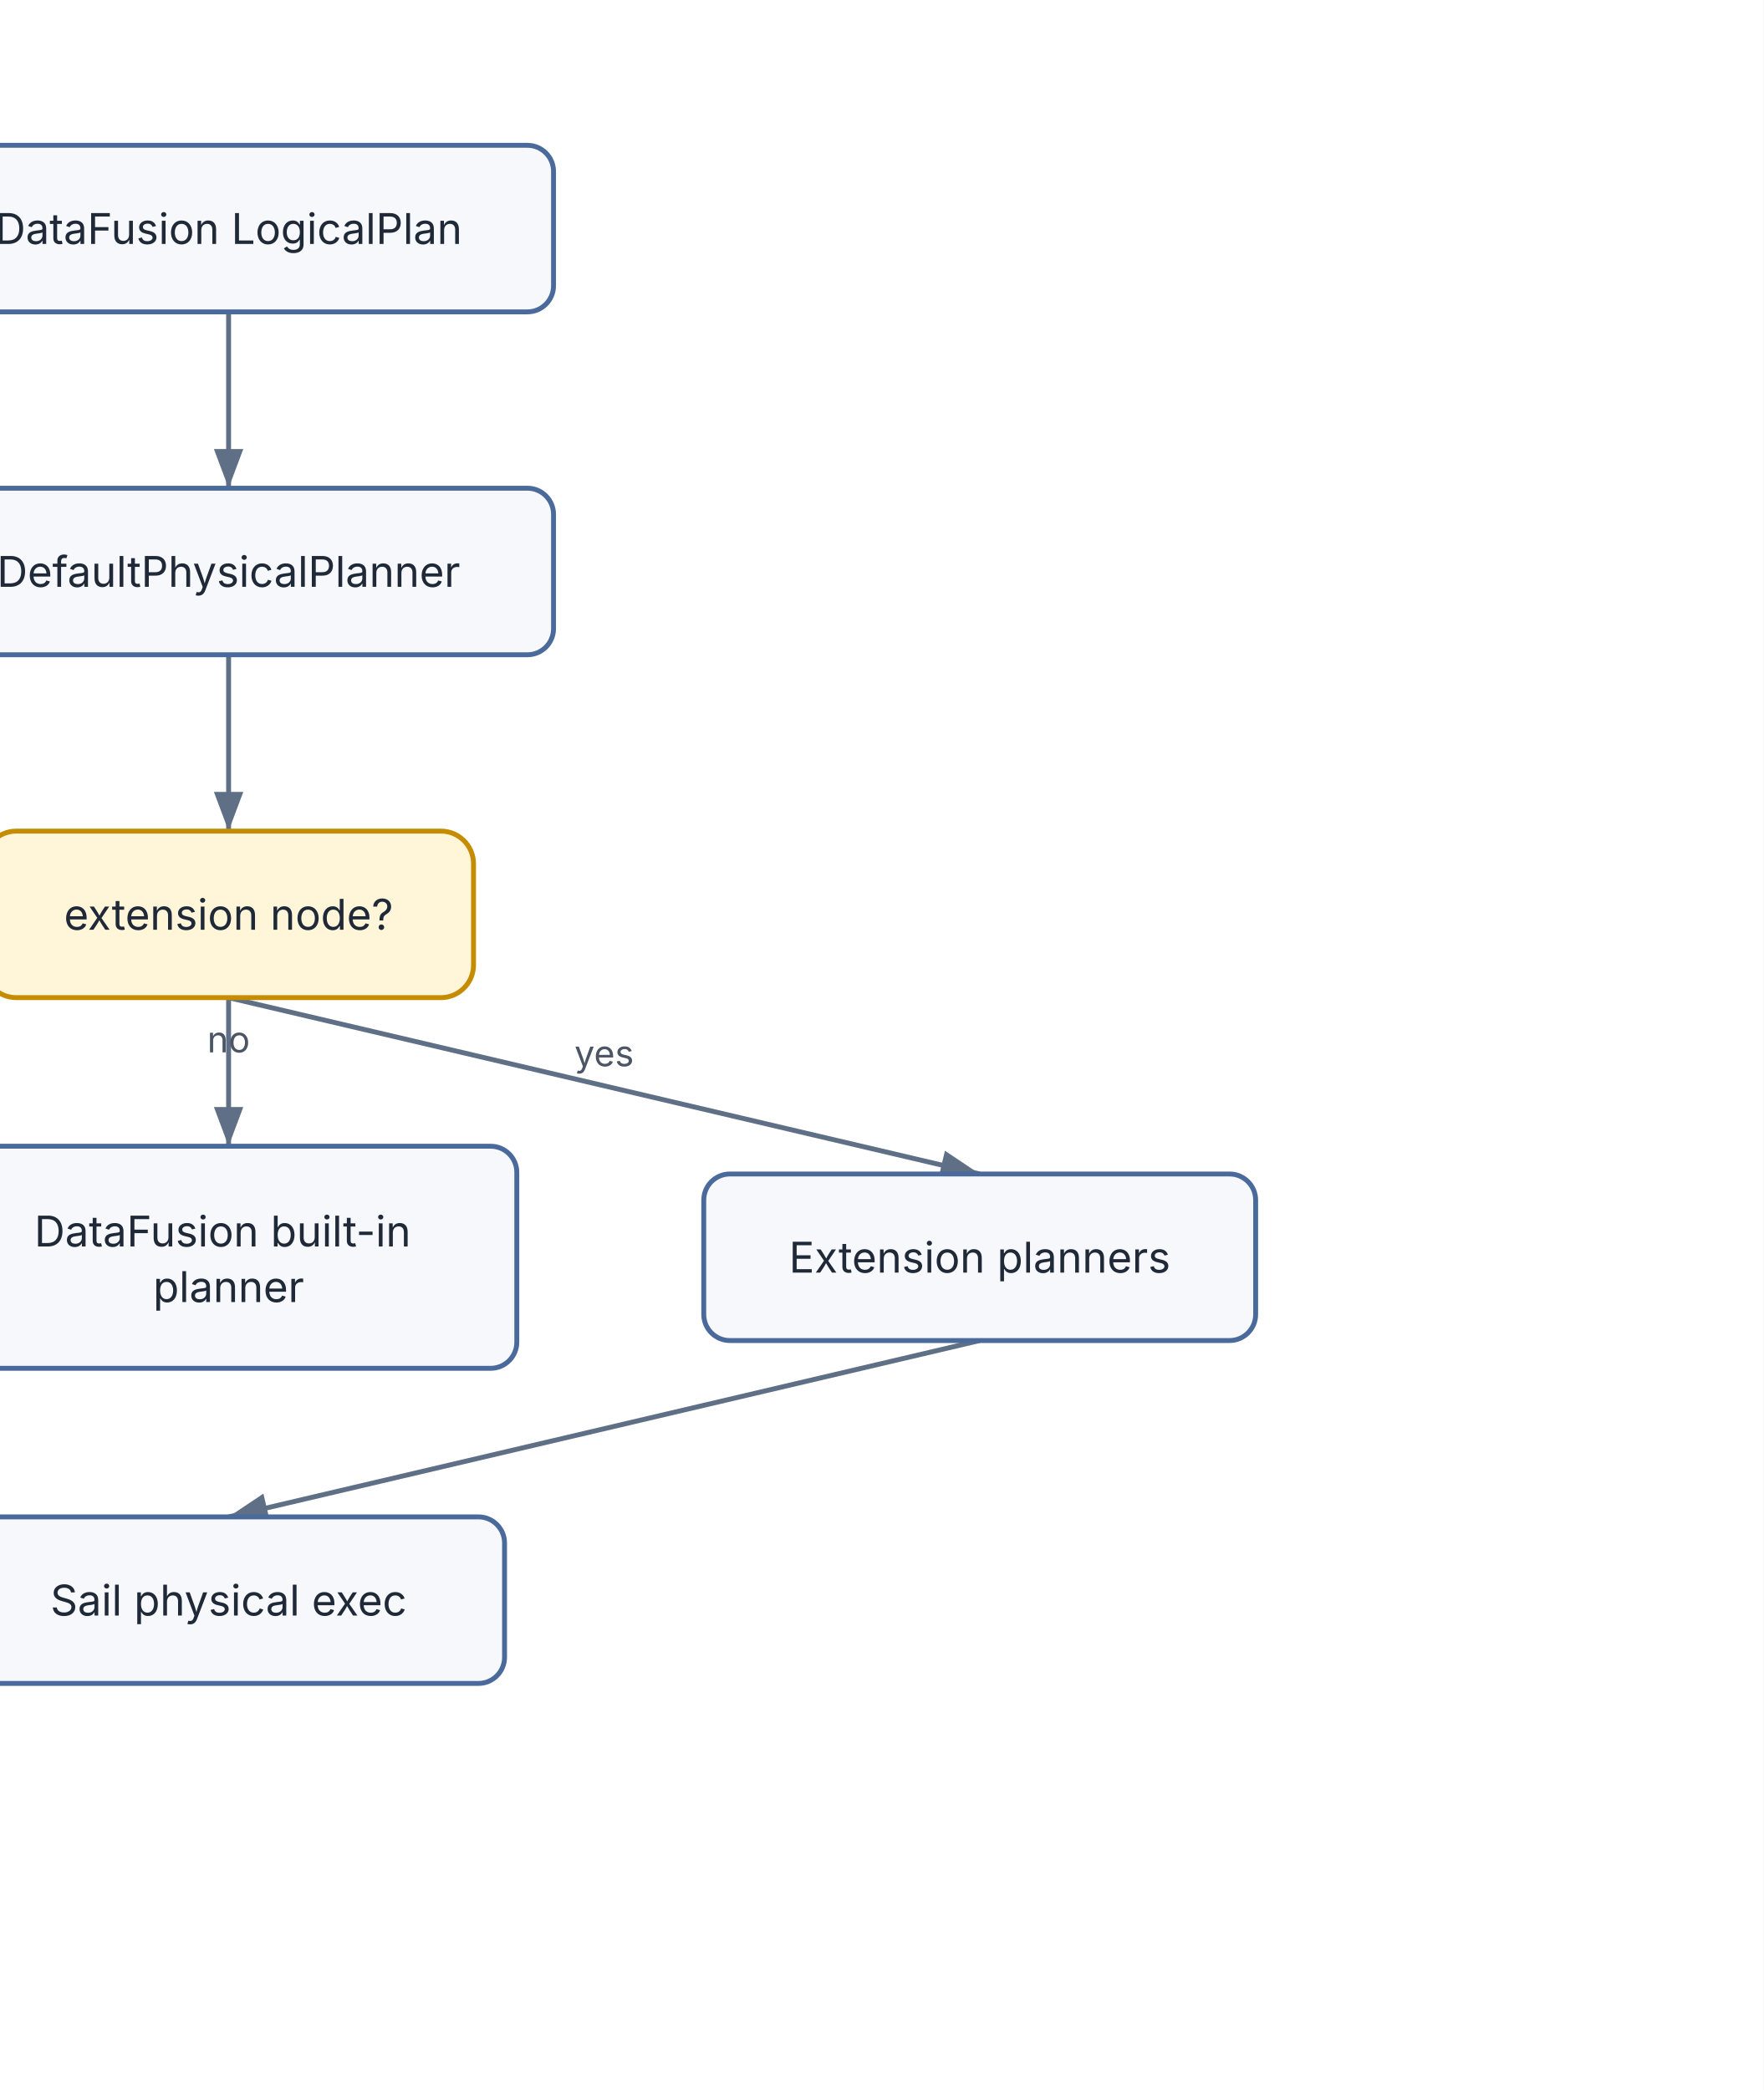
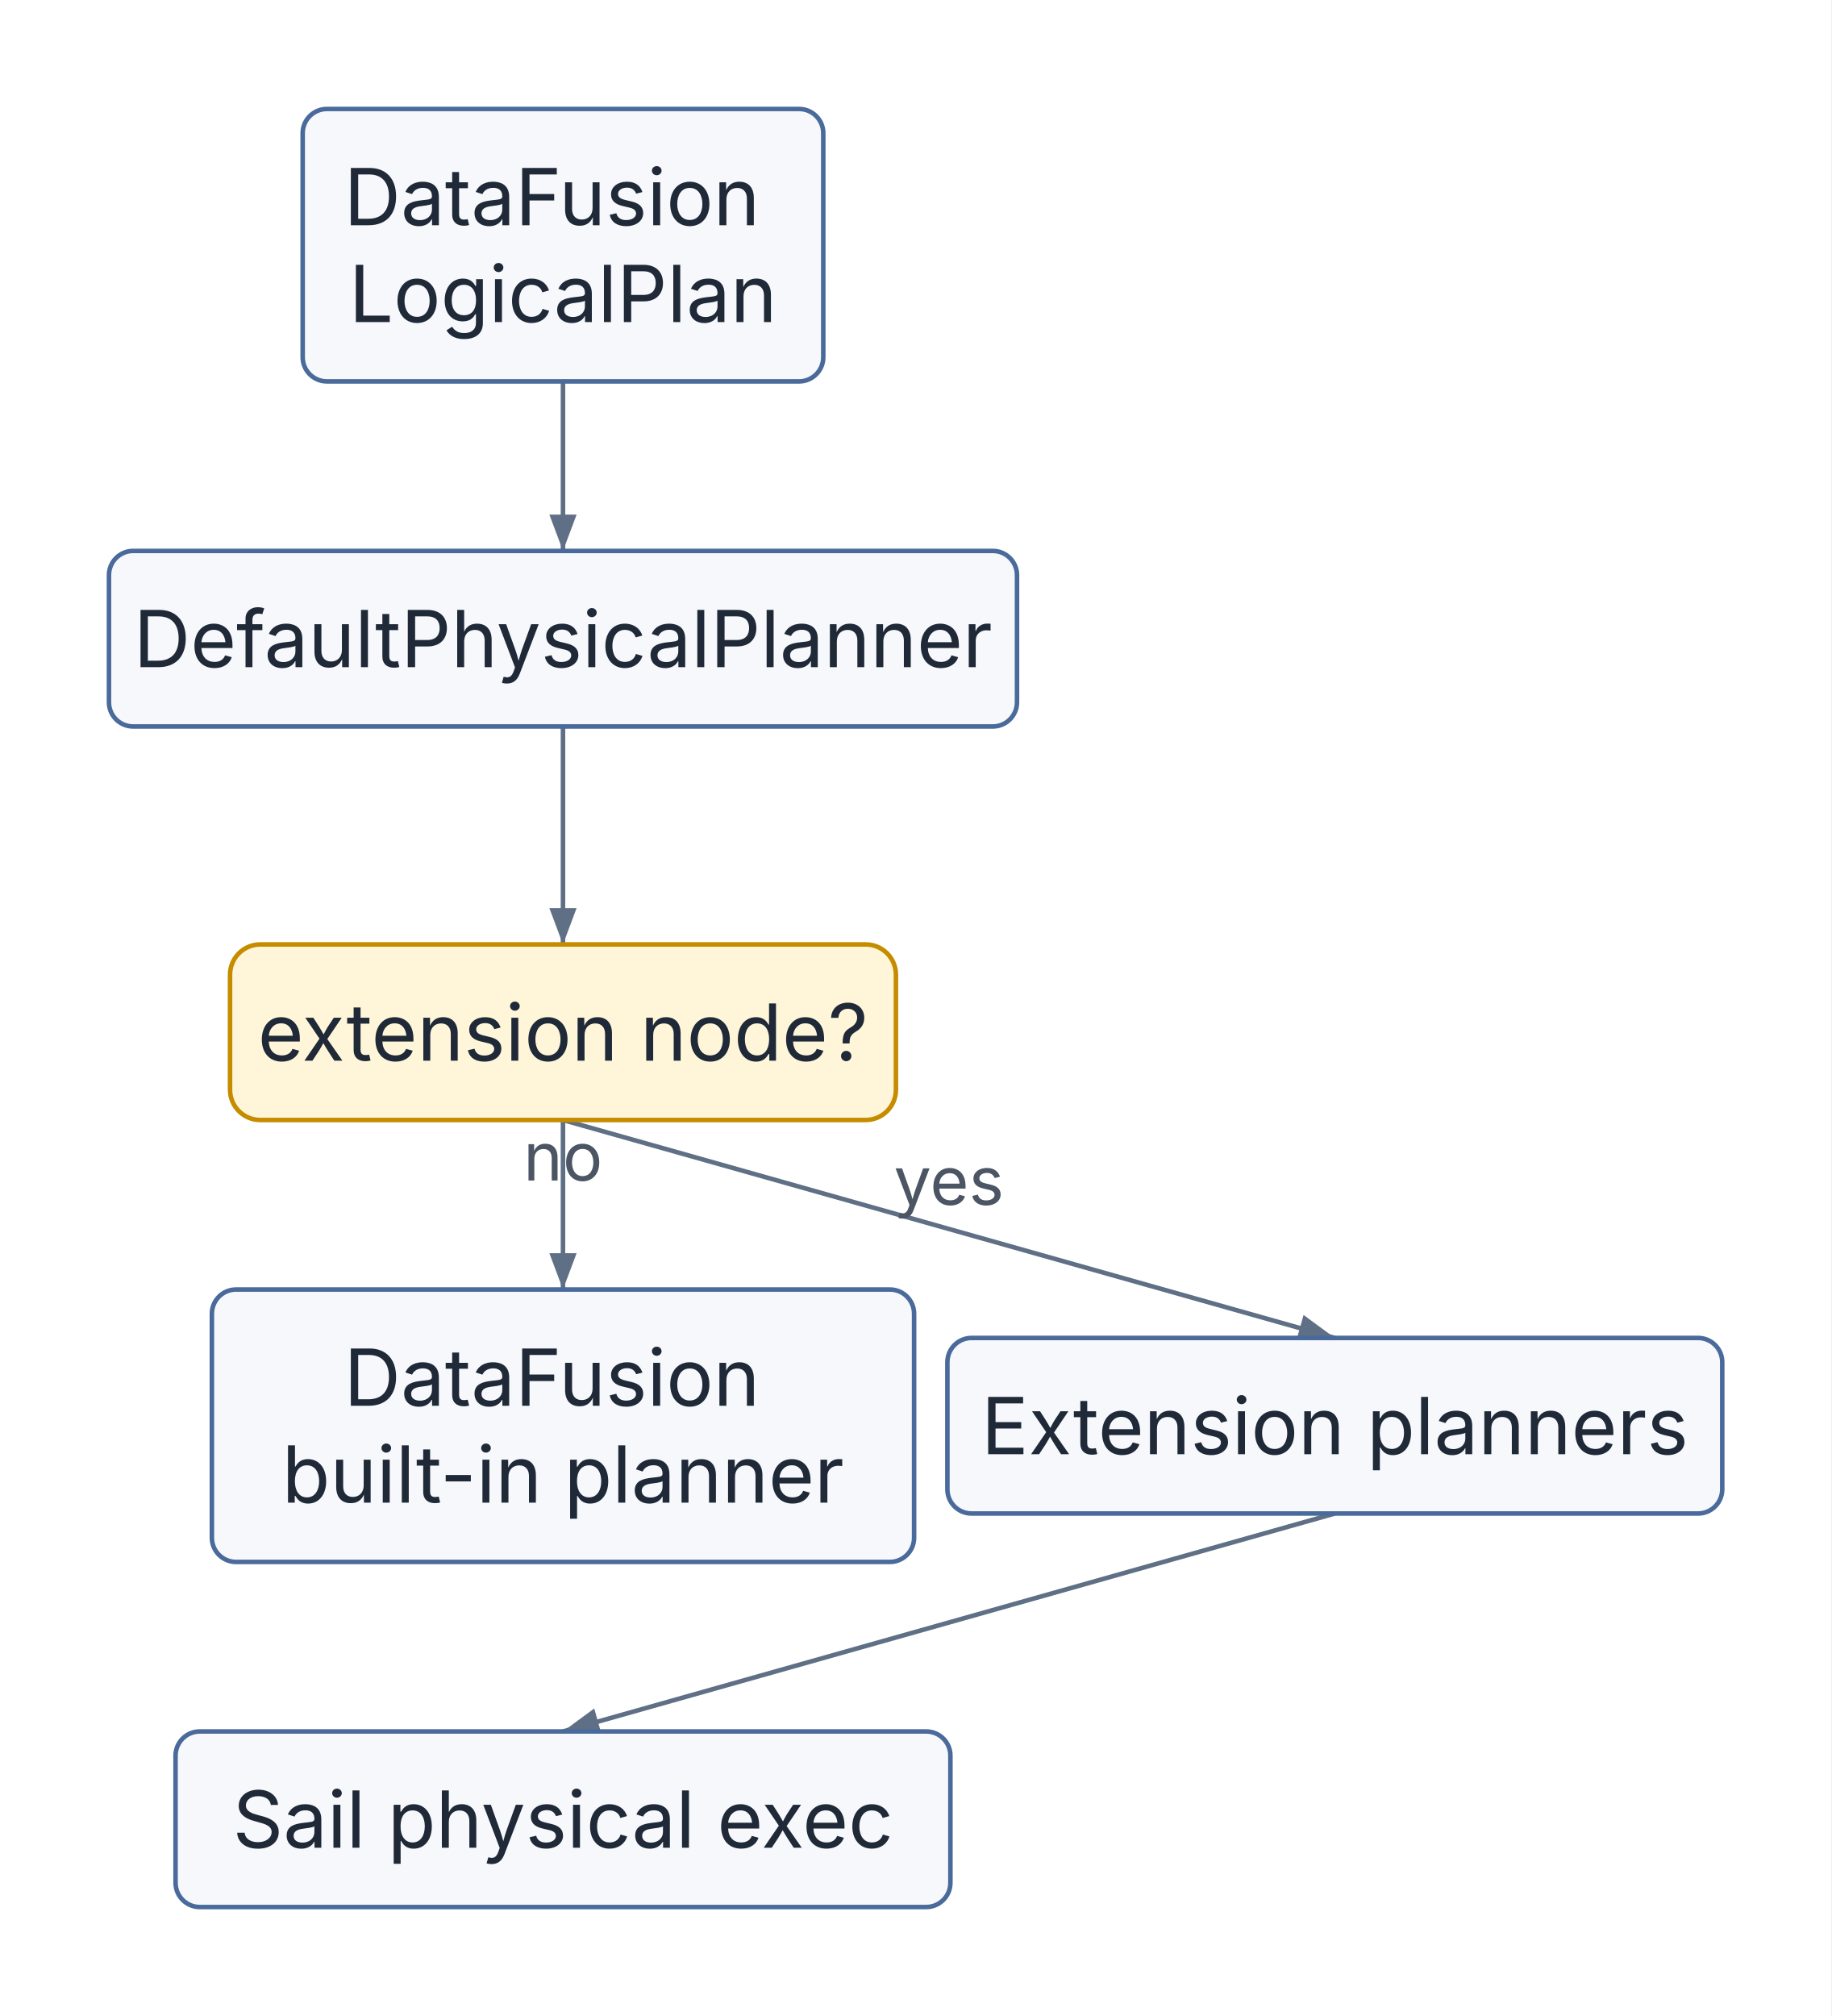
- <svg xmlns="http://www.w3.org/2000/svg" width="540" height="640" viewBox="0 0 540 640">
+ <svg xmlns="http://www.w3.org/2000/svg" width="605" height="666" viewBox="0 0 605 666">
  <defs>
    <marker id="arrow" markerWidth="10" markerHeight="10" refX="8" refY="3" orient="auto" markerUnits="strokeWidth">
      <path d="M0,0 L0,6 L8,3 z" fill="#5f6f85" />
    </marker>
  </defs>
-   <rect x="0" y="0" width="540" height="640" fill="white" />
-   <line x1="70" y1="95.5" x2="70" y2="149.5" stroke="#5f6f85" stroke-width="1.5" marker-end="url(#arrow)" />
-   <line x1="70" y1="200.5" x2="70" y2="254.5" stroke="#5f6f85" stroke-width="1.5" marker-end="url(#arrow)" />
-   <line x1="70" y1="305.5" x2="70" y2="351" stroke="#5f6f85" stroke-width="1.5" marker-end="url(#arrow)" />
-   <text x="70" y="322.25" text-anchor="middle" font-family="Inter, Helvetica, Arial, sans-serif" font-size="11" fill="#4b5563">no</text>
-   <line x1="70" y1="305.5" x2="300" y2="359.5" stroke="#5f6f85" stroke-width="1.5" marker-end="url(#arrow)" />
-   <text x="185" y="326.5" text-anchor="middle" font-family="Inter, Helvetica, Arial, sans-serif" font-size="11" fill="#4b5563">yes</text>
-   <line x1="300" y1="410.5" x2="70" y2="464.5" stroke="#5f6f85" stroke-width="1.5" marker-end="url(#arrow)" />
-   <rect x="-29.5" y="44.5" width="199" height="51" rx="8" fill="#f6f8fb" stroke="#496a9a" stroke-width="1.5" />
-   <text x="70" y="70" text-anchor="middle" dominant-baseline="middle" font-family="Inter, Helvetica, Arial, sans-serif" font-size="13" fill="#1f2937">
-     <tspan x="70" dy="0">DataFusion LogicalPlan</tspan>
+   <rect x="0" y="0" width="605" height="666" fill="white" />
+   <line x1="186" y1="126" x2="186" y2="182" stroke="#5f6f85" stroke-width="1.5" marker-end="url(#arrow)" />
+   <line x1="186" y1="240" x2="186" y2="312" stroke="#5f6f85" stroke-width="1.5" marker-end="url(#arrow)" />
+   <line x1="186" y1="370" x2="186" y2="426" stroke="#5f6f85" stroke-width="1.5" marker-end="url(#arrow)" />
+   <text x="186" y="390" text-anchor="middle" font-family="Inter, Helvetica, Arial, sans-serif" font-size="22" fill="#4b5563">no</text>
+   <line x1="186" y1="370" x2="441" y2="442" stroke="#5f6f85" stroke-width="1.5" marker-end="url(#arrow)" />
+   <text x="313.5" y="398" text-anchor="middle" font-family="Inter, Helvetica, Arial, sans-serif" font-size="22" fill="#4b5563">yes</text>
+   <line x1="441" y1="500" x2="186" y2="572" stroke="#5f6f85" stroke-width="1.5" marker-end="url(#arrow)" />
+   <rect x="100" y="36" width="172" height="90" rx="8" fill="#f6f8fb" stroke="#496a9a" stroke-width="1.5" />
+   <text x="186" y="65" text-anchor="middle" dominant-baseline="middle" font-family="Inter, Helvetica, Arial, sans-serif" font-size="26" fill="#1f2937">
+     <tspan x="186" dy="0">DataFusion</tspan>
+     <tspan x="186" dy="32">LogicalPlan</tspan>
  </text>
-   <rect x="-29.5" y="149.5" width="199" height="51" rx="8" fill="#f6f8fb" stroke="#496a9a" stroke-width="1.5" />
-   <text x="70" y="175" text-anchor="middle" dominant-baseline="middle" font-family="Inter, Helvetica, Arial, sans-serif" font-size="13" fill="#1f2937">
-     <tspan x="70" dy="0">DefaultPhysicalPlanner</tspan>
+   <rect x="36" y="182" width="300" height="58" rx="8" fill="#f6f8fb" stroke="#496a9a" stroke-width="1.5" />
+   <text x="186" y="211" text-anchor="middle" dominant-baseline="middle" font-family="Inter, Helvetica, Arial, sans-serif" font-size="26" fill="#1f2937">
+     <tspan x="186" dy="0">DefaultPhysicalPlanner</tspan>
  </text>
-   <rect x="-5" y="254.5" width="150" height="51" rx="10" fill="#fff6d9" stroke="#c58c00" stroke-width="1.5" />
-   <text x="70" y="280" text-anchor="middle" dominant-baseline="middle" font-family="Inter, Helvetica, Arial, sans-serif" font-size="13" fill="#1f2937">
-     <tspan x="70" dy="0">extension node?</tspan>
+   <rect x="76" y="312" width="220" height="58" rx="10" fill="#fff6d9" stroke="#c58c00" stroke-width="1.5" />
+   <text x="186" y="341" text-anchor="middle" dominant-baseline="middle" font-family="Inter, Helvetica, Arial, sans-serif" font-size="26" fill="#1f2937">
+     <tspan x="186" dy="0">extension node?</tspan>
  </text>
-   <rect x="-18.25" y="351" width="176.5" height="68" rx="8" fill="#f6f8fb" stroke="#496a9a" stroke-width="1.5" />
-   <text x="70" y="377" text-anchor="middle" dominant-baseline="middle" font-family="Inter, Helvetica, Arial, sans-serif" font-size="13" fill="#1f2937">
-     <tspan x="70" dy="0">DataFusion built-in</tspan>
-     <tspan x="70" dy="17">planner</tspan>
+   <rect x="70" y="426" width="232" height="90" rx="8" fill="#f6f8fb" stroke="#496a9a" stroke-width="1.5" />
+   <text x="186" y="455" text-anchor="middle" dominant-baseline="middle" font-family="Inter, Helvetica, Arial, sans-serif" font-size="26" fill="#1f2937">
+     <tspan x="186" dy="0">DataFusion</tspan>
+     <tspan x="186" dy="32">built-in planner</tspan>
  </text>
-   <rect x="215.5" y="359.5" width="169" height="51" rx="8" fill="#f6f8fb" stroke="#496a9a" stroke-width="1.5" />
-   <text x="300" y="385" text-anchor="middle" dominant-baseline="middle" font-family="Inter, Helvetica, Arial, sans-serif" font-size="13" fill="#1f2937">
-     <tspan x="300" dy="0">Extension planners</tspan>
+   <rect x="313" y="442" width="256" height="58" rx="8" fill="#f6f8fb" stroke="#496a9a" stroke-width="1.5" />
+   <text x="441" y="471" text-anchor="middle" dominant-baseline="middle" font-family="Inter, Helvetica, Arial, sans-serif" font-size="26" fill="#1f2937">
+     <tspan x="441" dy="0">Extension planners</tspan>
  </text>
-   <rect x="-14.5" y="464.5" width="169" height="51" rx="8" fill="#f6f8fb" stroke="#496a9a" stroke-width="1.5" />
-   <text x="70" y="490" text-anchor="middle" dominant-baseline="middle" font-family="Inter, Helvetica, Arial, sans-serif" font-size="13" fill="#1f2937">
-     <tspan x="70" dy="0">Sail physical exec</tspan>
+   <rect x="58" y="572" width="256" height="58" rx="8" fill="#f6f8fb" stroke="#496a9a" stroke-width="1.5" />
+   <text x="186" y="601" text-anchor="middle" dominant-baseline="middle" font-family="Inter, Helvetica, Arial, sans-serif" font-size="26" fill="#1f2937">
+     <tspan x="186" dy="0">Sail physical exec</tspan>
  </text>
</svg>
